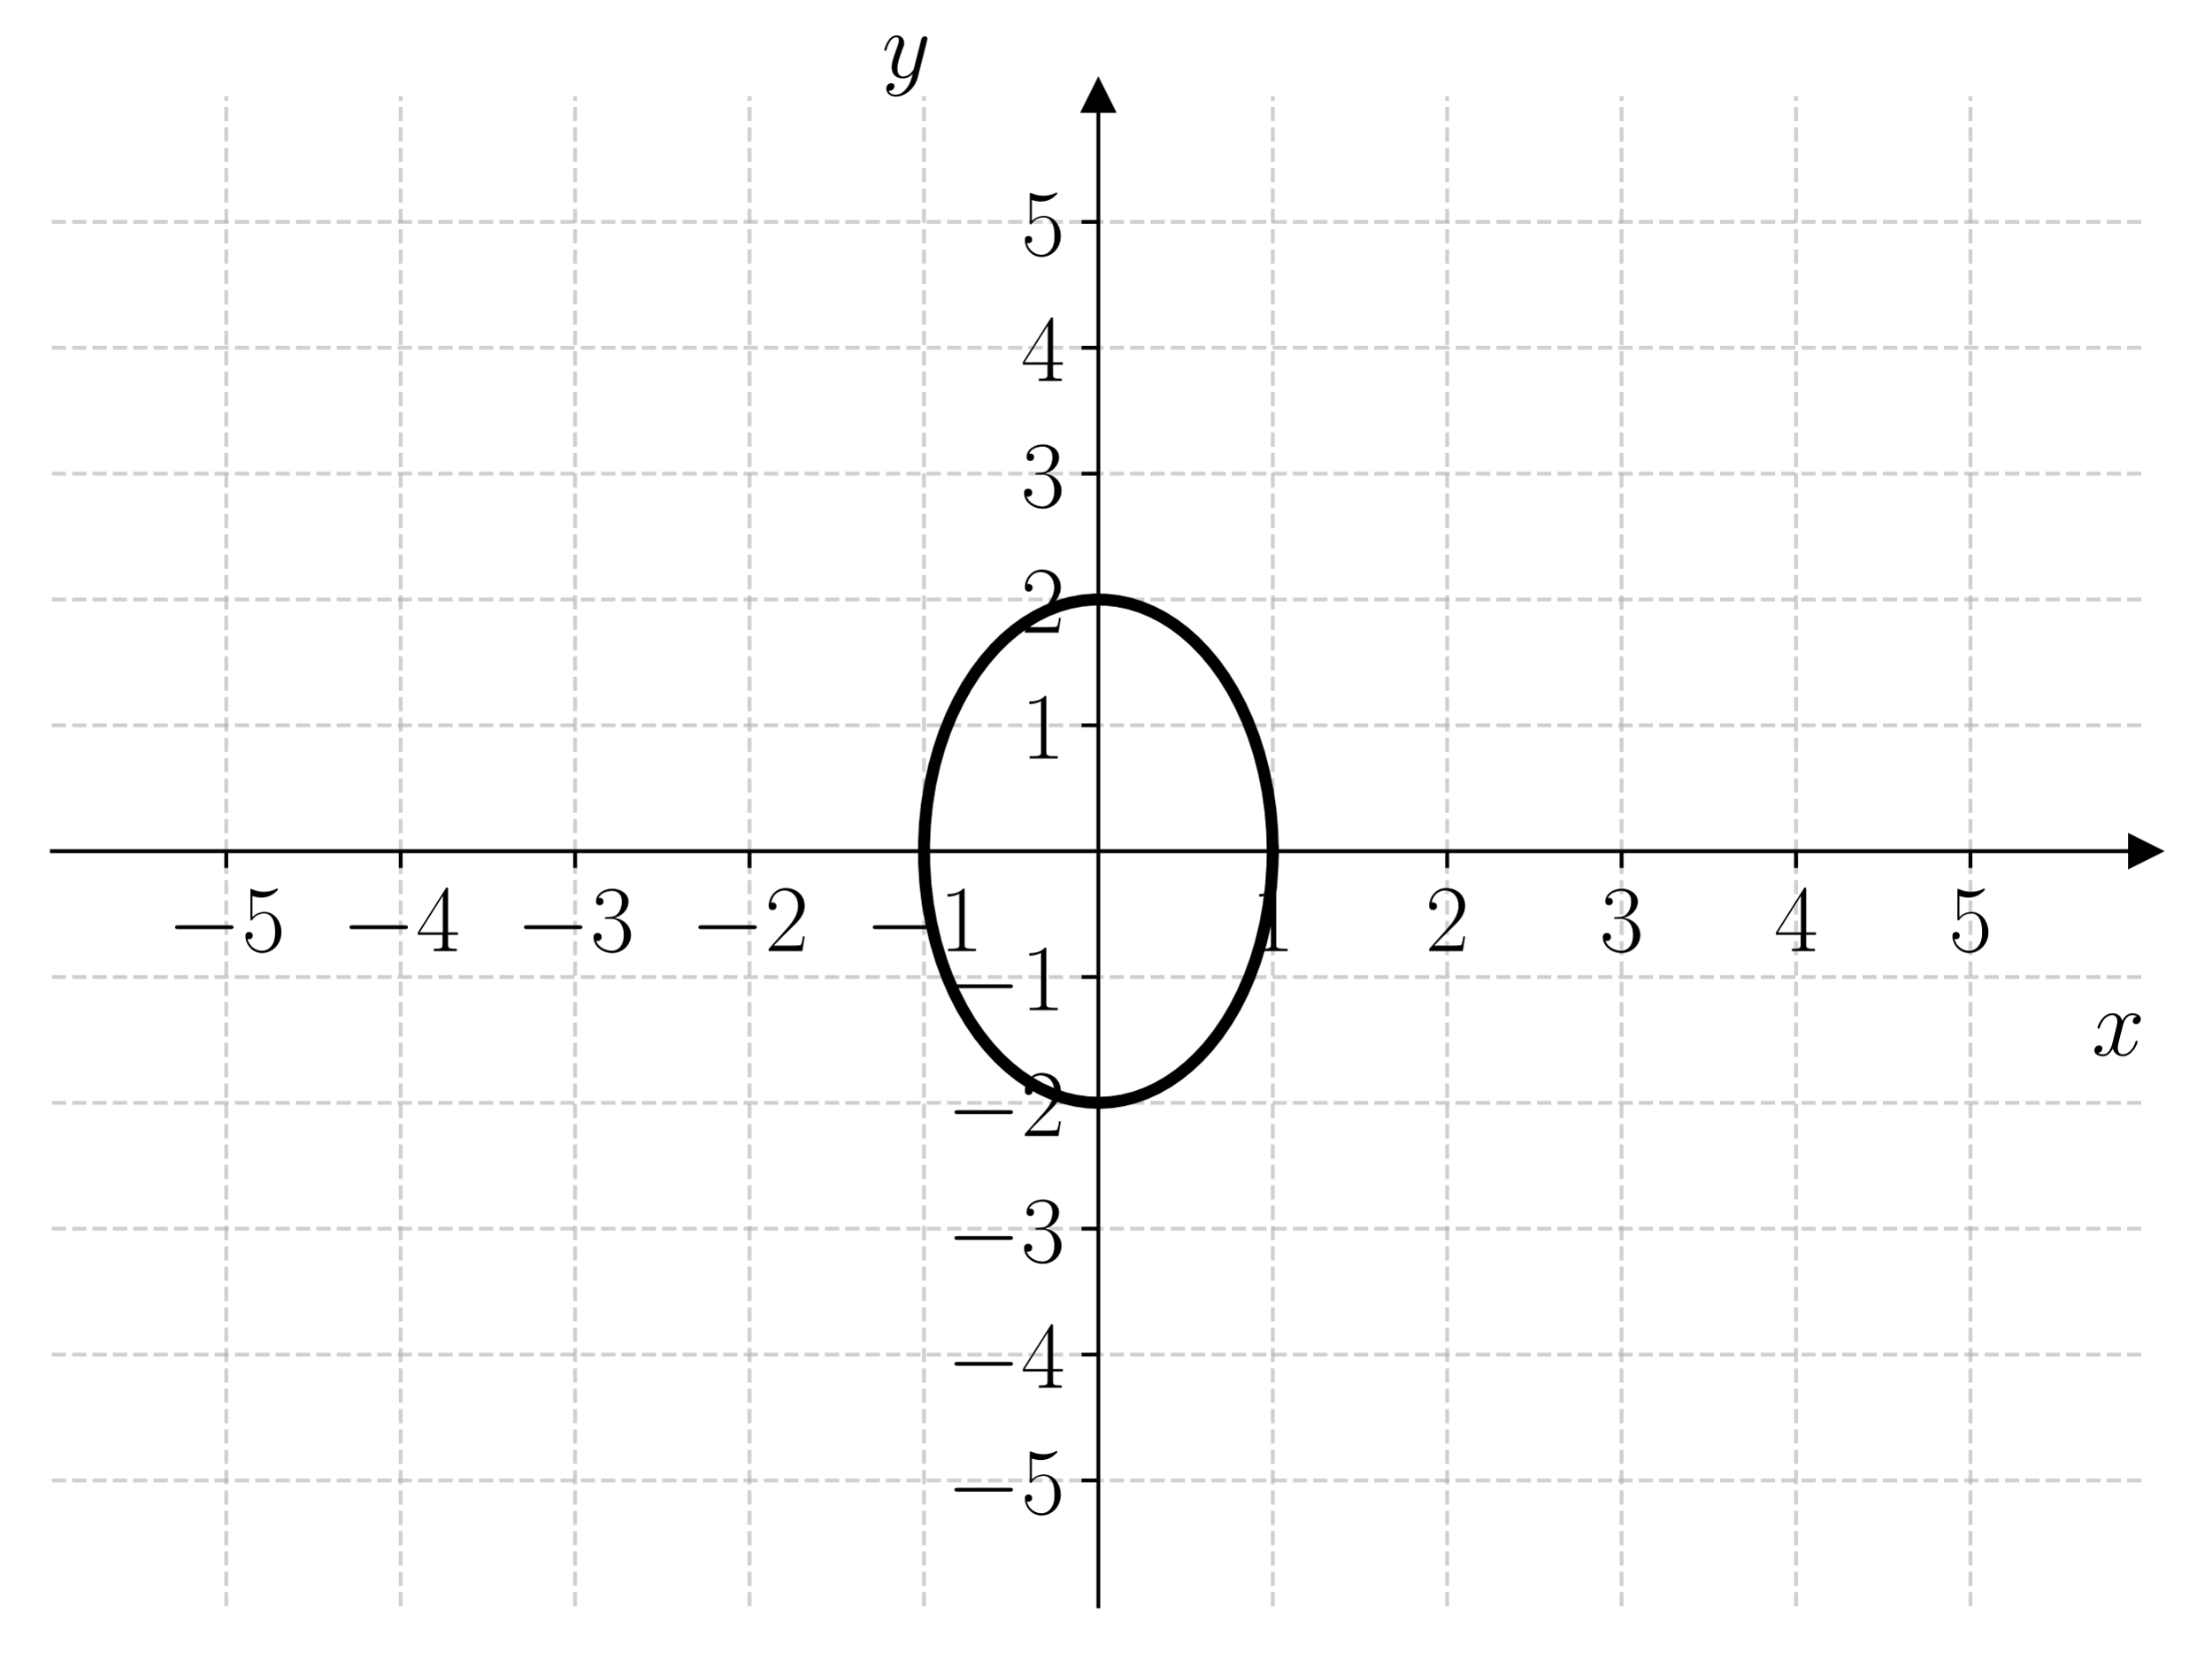
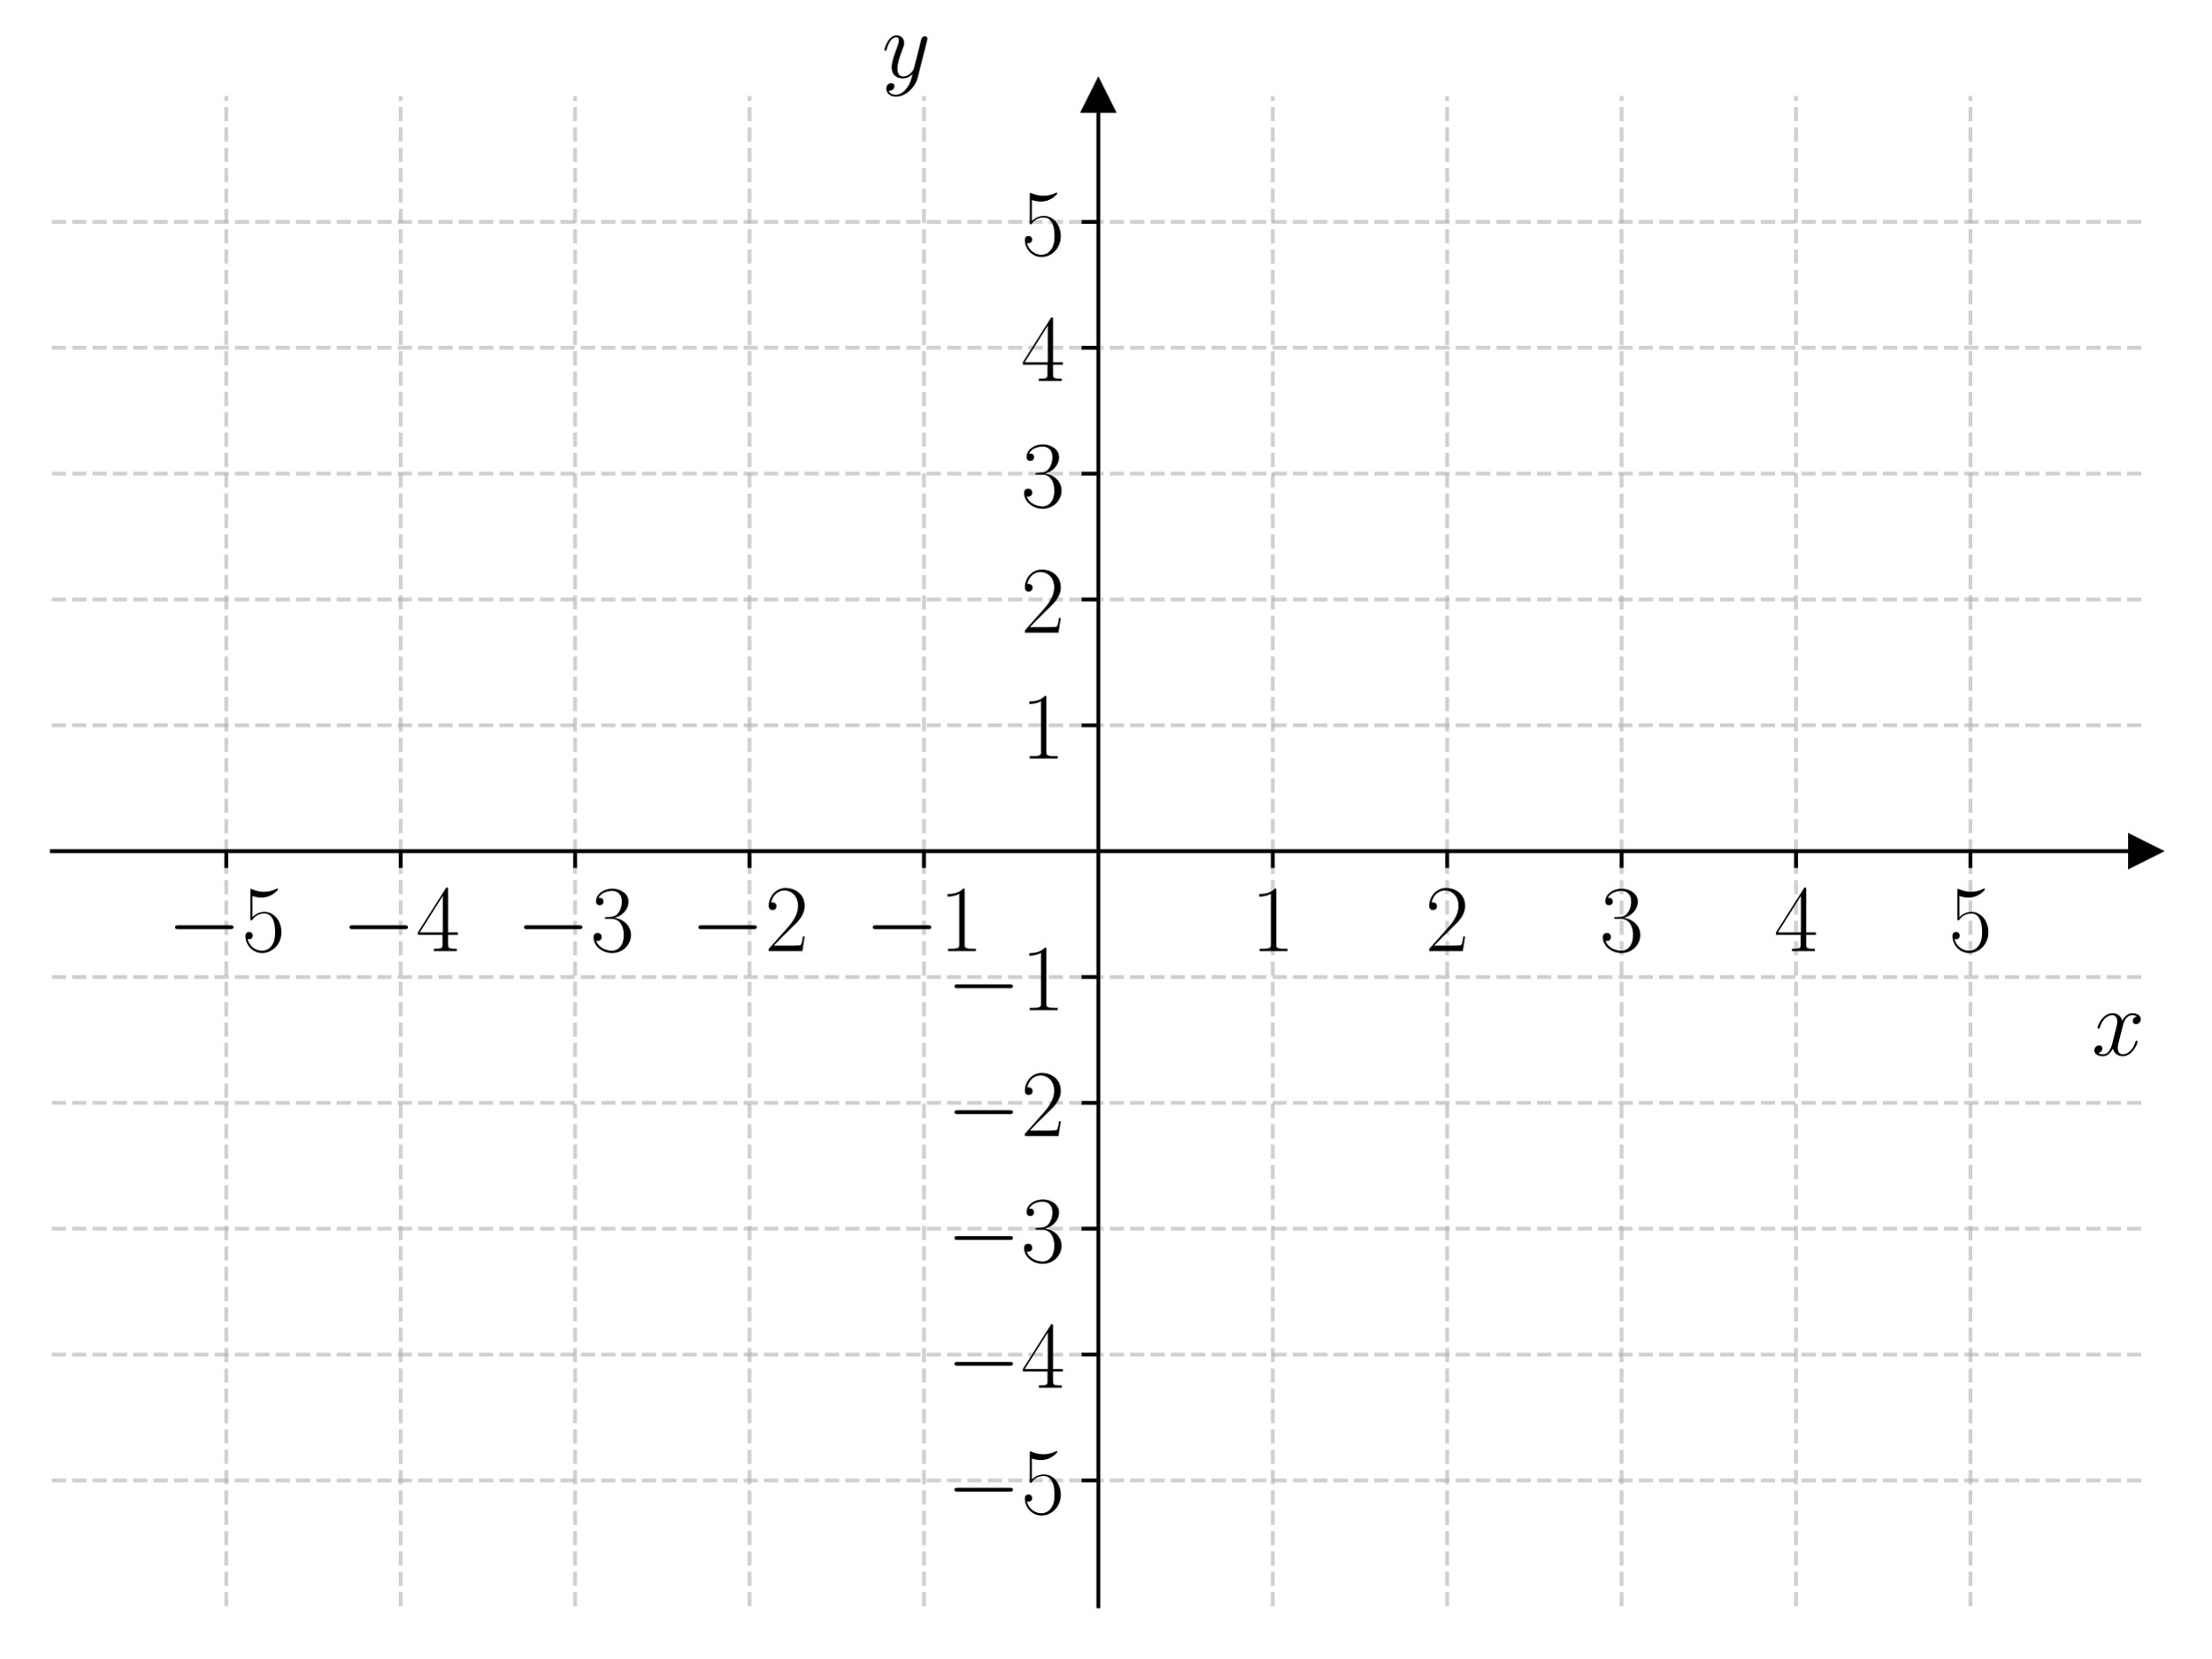
<svg xmlns="http://www.w3.org/2000/svg" xmlns:xlink="http://www.w3.org/1999/xlink" width="460.8pt" height="345.6pt" viewBox="0 0 460.8 345.6" version="1.1">
  <defs>
    <style type="text/css">*{stroke-linejoin: round; stroke-linecap: butt}</style>
  </defs>
  <g id="figure_1">
    <g id="patch_1">
      <path d="M 0 345.6  L 460.8 345.6  L 460.8 0  L 0 0  L 0 345.6  z " style="fill: none" />
    </g>
    <g id="axes_1">
      <g id="patch_2">
        <path d="M 10.8 334.8  L 447 334.8  L 447 20.016  L 10.8 20.016  L 10.8 334.8  z " style="fill: none" />
      </g>
      <g id="matplotlib.axis_1">
        <g id="xtick_1">
          <g id="line2d_1">
-             <path d="M 47.15 334.8  L 47.15 20.016  " clip-path="url(#p0ecc782fe0)" style="fill: none; stroke-dasharray: 2.96,1.28; stroke-dashoffset: 0; stroke: #b0b0b0; stroke-opacity: 0.6; stroke-width: 0.8" />
+             <path d="M 47.15 334.8  L 47.15 20.016  " clip-path="url(#p561e8c4ca5)" style="fill: none; stroke-dasharray: 2.96,1.28; stroke-dashoffset: 0; stroke: #b0b0b0; stroke-opacity: 0.6; stroke-width: 0.8" />
          </g>
          <g id="line2d_2">
            <defs>
-               <path id="mf3e8df7577" d="M 0 0  L 0 3.5  " style="stroke: #000000; stroke-width: 0.8" />
+               <path id="mb0dacc0540" d="M 0 0  L 0 3.5  " style="stroke: #000000; stroke-width: 0.8" />
            </defs>
            <g>
-               <use xlink:href="#mf3e8df7577" x="47.15" y="177.408" style="stroke: #000000; stroke-width: 0.8" />
+               <use xlink:href="#mb0dacc0540" x="47.15" y="177.408" style="stroke: #000000; stroke-width: 0.8" />
            </g>
          </g>
          <g id="text_1">
            <g transform="translate(34.83221 198.2452) scale(0.2 -0.2)">
              <defs>
                <path id="CMSY10-0" d="M 4218 1472  C 4326 1472 4442 1472 4442 1600  C 4442 1728 4326 1728 4218 1728  L 755 1728  C 646 1728 531 1728 531 1600  C 531 1472 646 1472 755 1472  L 4218 1472  z " transform="scale(0.015625)" />
                <path id="CMR17-35" d="M 730 3692  C 794 3666 1056 3584 1325 3584  C 1920 3584 2246 3911 2432 4100  C 2432 4157 2432 4192 2394 4192  C 2387 4192 2374 4192 2323 4163  C 2099 4058 1837 3973 1517 3973  C 1325 3973 1037 3999 723 4139  C 653 4171 640 4171 634 4171  C 602 4171 595 4164 595 4037  L 595 2203  C 595 2089 595 2057 659 2057  C 691 2057 704 2070 736 2114  C 941 2401 1222 2522 1542 2522  C 1766 2522 2246 2382 2246 1289  C 2246 1085 2246 715 2054 421  C 1894 159 1645 25 1370 25  C 947 25 518 320 403 814  C 429 807 480 795 506 795  C 589 795 749 840 749 1038  C 749 1210 627 1280 506 1280  C 358 1280 262 1190 262 1011  C 262 454 704 -128 1382 -128  C 2042 -128 2669 440 2669 1264  C 2669 2030 2170 2624 1549 2624  C 1222 2624 947 2503 730 2274  L 730 3692  z " transform="scale(0.015625)" />
              </defs>
              <use xlink:href="#CMSY10-0" transform="scale(0.996264)" />
              <use xlink:href="#CMR17-35" transform="translate(77.48747 0) scale(0.996264)" />
            </g>
          </g>
        </g>
        <g id="xtick_2">
          <g id="line2d_3">
-             <path d="M 83.5 334.8  L 83.5 20.016  " clip-path="url(#p0ecc782fe0)" style="fill: none; stroke-dasharray: 2.96,1.28; stroke-dashoffset: 0; stroke: #b0b0b0; stroke-opacity: 0.6; stroke-width: 0.8" />
+             <path d="M 83.5 334.8  L 83.5 20.016  " clip-path="url(#p561e8c4ca5)" style="fill: none; stroke-dasharray: 2.96,1.28; stroke-dashoffset: 0; stroke: #b0b0b0; stroke-opacity: 0.6; stroke-width: 0.8" />
          </g>
          <g id="line2d_4">
            <g>
-               <use xlink:href="#mf3e8df7577" x="83.5" y="177.408" style="stroke: #000000; stroke-width: 0.8" />
+               <use xlink:href="#mb0dacc0540" x="83.5" y="177.408" style="stroke: #000000; stroke-width: 0.8" />
            </g>
          </g>
          <g id="text_2">
            <g transform="translate(71.18221 198.2452) scale(0.2 -0.2)">
              <defs>
                <path id="CMR17-34" d="M 2150 4122  C 2150 4256 2144 4256 2029 4256  L 128 1254  L 128 1088  L 1779 1088  L 1779 457  C 1779 224 1766 160 1318 160  L 1197 160  L 1197 0  C 1402 0 1747 0 1965 0  C 2182 0 2528 0 2733 0  L 2733 160  L 2611 160  C 2163 160 2150 224 2150 457  L 2150 1088  L 2803 1088  L 2803 1254  L 2150 1254  L 2150 4122  z M 1798 3703  L 1798 1254  L 256 1254  L 1798 3703  z " transform="scale(0.015625)" />
              </defs>
              <use xlink:href="#CMSY10-0" transform="scale(0.996264)" />
              <use xlink:href="#CMR17-34" transform="translate(77.48747 0) scale(0.996264)" />
            </g>
          </g>
        </g>
        <g id="xtick_3">
          <g id="line2d_5">
-             <path d="M 119.85 334.8  L 119.85 20.016  " clip-path="url(#p0ecc782fe0)" style="fill: none; stroke-dasharray: 2.96,1.28; stroke-dashoffset: 0; stroke: #b0b0b0; stroke-opacity: 0.6; stroke-width: 0.8" />
+             <path d="M 119.85 334.8  L 119.85 20.016  " clip-path="url(#p561e8c4ca5)" style="fill: none; stroke-dasharray: 2.96,1.28; stroke-dashoffset: 0; stroke: #b0b0b0; stroke-opacity: 0.6; stroke-width: 0.8" />
          </g>
          <g id="line2d_6">
            <g>
-               <use xlink:href="#mf3e8df7577" x="119.85" y="177.408" style="stroke: #000000; stroke-width: 0.8" />
+               <use xlink:href="#mb0dacc0540" x="119.85" y="177.408" style="stroke: #000000; stroke-width: 0.8" />
            </g>
          </g>
          <g id="text_3">
            <g transform="translate(107.5322 198.2452) scale(0.2 -0.2)">
              <defs>
                <path id="CMR17-33" d="M 1414 2157  C 1984 2157 2234 1662 2234 1090  C 2234 320 1824 25 1453 25  C 1114 25 563 194 390 693  C 422 680 454 680 486 680  C 640 680 755 782 755 948  C 755 1133 614 1216 486 1216  C 378 1216 211 1165 211 926  C 211 335 787 -128 1466 -128  C 2176 -128 2720 430 2720 1085  C 2720 1707 2208 2157 1600 2227  C 2086 2328 2554 2756 2554 3329  C 2554 3820 2048 4179 1472 4179  C 890 4179 378 3829 378 3329  C 378 3110 544 3072 627 3072  C 762 3072 877 3155 877 3321  C 877 3486 762 3569 627 3569  C 602 3569 570 3569 544 3557  C 730 3959 1235 4032 1459 4032  C 1683 4032 2106 3925 2106 3320  C 2106 3143 2080 2828 1862 2550  C 1670 2304 1453 2304 1242 2284  C 1210 2284 1062 2269 1037 2269  C 992 2263 966 2257 966 2208  C 966 2163 973 2157 1101 2157  L 1414 2157  z " transform="scale(0.015625)" />
              </defs>
              <use xlink:href="#CMSY10-0" transform="scale(0.996264)" />
              <use xlink:href="#CMR17-33" transform="translate(77.48747 0) scale(0.996264)" />
            </g>
          </g>
        </g>
        <g id="xtick_4">
          <g id="line2d_7">
-             <path d="M 156.2 334.8  L 156.2 20.016  " clip-path="url(#p0ecc782fe0)" style="fill: none; stroke-dasharray: 2.96,1.28; stroke-dashoffset: 0; stroke: #b0b0b0; stroke-opacity: 0.6; stroke-width: 0.8" />
+             <path d="M 156.2 334.8  L 156.2 20.016  " clip-path="url(#p561e8c4ca5)" style="fill: none; stroke-dasharray: 2.96,1.28; stroke-dashoffset: 0; stroke: #b0b0b0; stroke-opacity: 0.6; stroke-width: 0.8" />
          </g>
          <g id="line2d_8">
            <g>
-               <use xlink:href="#mf3e8df7577" x="156.2" y="177.408" style="stroke: #000000; stroke-width: 0.8" />
+               <use xlink:href="#mb0dacc0540" x="156.2" y="177.408" style="stroke: #000000; stroke-width: 0.8" />
            </g>
          </g>
          <g id="text_4">
            <g transform="translate(143.8822 198.2452) scale(0.2 -0.2)">
              <defs>
                <path id="CMR17-32" d="M 2669 989  L 2554 989  C 2490 536 2438 459 2413 420  C 2381 369 1920 369 1830 369  L 602 369  C 832 619 1280 1072 1824 1597  C 2214 1967 2669 2402 2669 3035  C 2669 3790 2067 4224 1395 4224  C 691 4224 262 3604 262 3030  C 262 2780 448 2748 525 2748  C 589 2748 781 2787 781 3010  C 781 3207 614 3264 525 3264  C 486 3264 448 3258 422 3245  C 544 3790 915 4058 1306 4058  C 1862 4058 2227 3617 2227 3035  C 2227 2479 1901 2000 1536 1584  L 262 146  L 262 0  L 2515 0  L 2669 989  z " transform="scale(0.015625)" />
              </defs>
              <use xlink:href="#CMSY10-0" transform="scale(0.996264)" />
              <use xlink:href="#CMR17-32" transform="translate(77.48747 0) scale(0.996264)" />
            </g>
          </g>
        </g>
        <g id="xtick_5">
          <g id="line2d_9">
-             <path d="M 192.55 334.8  L 192.55 20.016  " clip-path="url(#p0ecc782fe0)" style="fill: none; stroke-dasharray: 2.96,1.28; stroke-dashoffset: 0; stroke: #b0b0b0; stroke-opacity: 0.6; stroke-width: 0.8" />
+             <path d="M 192.55 334.8  L 192.55 20.016  " clip-path="url(#p561e8c4ca5)" style="fill: none; stroke-dasharray: 2.96,1.28; stroke-dashoffset: 0; stroke: #b0b0b0; stroke-opacity: 0.6; stroke-width: 0.8" />
          </g>
          <g id="line2d_10">
            <g>
-               <use xlink:href="#mf3e8df7577" x="192.55" y="177.408" style="stroke: #000000; stroke-width: 0.8" />
+               <use xlink:href="#mb0dacc0540" x="192.55" y="177.408" style="stroke: #000000; stroke-width: 0.8" />
            </g>
          </g>
          <g id="text_5">
            <g transform="translate(180.2322 198.2452) scale(0.2 -0.2)">
              <defs>
                <path id="CMR17-31" d="M 1702 4058  C 1702 4192 1696 4192 1606 4192  C 1357 3916 979 3827 621 3827  C 602 3827 570 3827 563 3808  C 557 3795 557 3782 557 3648  C 755 3648 1088 3686 1344 3839  L 1344 461  C 1344 236 1331 160 781 160  L 589 160  L 589 0  C 896 0 1216 0 1523 0  C 1830 0 2150 0 2458 0  L 2458 160  L 2266 160  C 1715 160 1702 230 1702 458  L 1702 4058  z " transform="scale(0.015625)" />
              </defs>
              <use xlink:href="#CMSY10-0" transform="scale(0.996264)" />
              <use xlink:href="#CMR17-31" transform="translate(77.48747 0) scale(0.996264)" />
            </g>
          </g>
        </g>
        <g id="xtick_6">
          <g id="line2d_11">
-             <path d="M 265.25 334.8  L 265.25 20.016  " clip-path="url(#p0ecc782fe0)" style="fill: none; stroke-dasharray: 2.96,1.28; stroke-dashoffset: 0; stroke: #b0b0b0; stroke-opacity: 0.6; stroke-width: 0.8" />
+             <path d="M 265.25 334.8  L 265.25 20.016  " clip-path="url(#p561e8c4ca5)" style="fill: none; stroke-dasharray: 2.96,1.28; stroke-dashoffset: 0; stroke: #b0b0b0; stroke-opacity: 0.6; stroke-width: 0.8" />
          </g>
          <g id="line2d_12">
            <g>
-               <use xlink:href="#mf3e8df7577" x="265.25" y="177.408" style="stroke: #000000; stroke-width: 0.8" />
+               <use xlink:href="#mb0dacc0540" x="265.25" y="177.408" style="stroke: #000000; stroke-width: 0.8" />
            </g>
          </g>
          <g id="text_6">
            <g transform="translate(260.681 198.2452) scale(0.2 -0.2)">
              <use xlink:href="#CMR17-31" transform="scale(0.996264)" />
            </g>
          </g>
        </g>
        <g id="xtick_7">
          <g id="line2d_13">
-             <path d="M 301.6 334.8  L 301.6 20.016  " clip-path="url(#p0ecc782fe0)" style="fill: none; stroke-dasharray: 2.96,1.28; stroke-dashoffset: 0; stroke: #b0b0b0; stroke-opacity: 0.6; stroke-width: 0.8" />
+             <path d="M 301.6 334.8  L 301.6 20.016  " clip-path="url(#p561e8c4ca5)" style="fill: none; stroke-dasharray: 2.96,1.28; stroke-dashoffset: 0; stroke: #b0b0b0; stroke-opacity: 0.6; stroke-width: 0.8" />
          </g>
          <g id="line2d_14">
            <g>
-               <use xlink:href="#mf3e8df7577" x="301.6" y="177.408" style="stroke: #000000; stroke-width: 0.8" />
+               <use xlink:href="#mb0dacc0540" x="301.6" y="177.408" style="stroke: #000000; stroke-width: 0.8" />
            </g>
          </g>
          <g id="text_7">
            <g transform="translate(297.031 198.2452) scale(0.2 -0.2)">
              <use xlink:href="#CMR17-32" transform="scale(0.996264)" />
            </g>
          </g>
        </g>
        <g id="xtick_8">
          <g id="line2d_15">
-             <path d="M 337.95 334.8  L 337.95 20.016  " clip-path="url(#p0ecc782fe0)" style="fill: none; stroke-dasharray: 2.96,1.28; stroke-dashoffset: 0; stroke: #b0b0b0; stroke-opacity: 0.6; stroke-width: 0.8" />
+             <path d="M 337.95 334.8  L 337.95 20.016  " clip-path="url(#p561e8c4ca5)" style="fill: none; stroke-dasharray: 2.96,1.28; stroke-dashoffset: 0; stroke: #b0b0b0; stroke-opacity: 0.6; stroke-width: 0.8" />
          </g>
          <g id="line2d_16">
            <g>
-               <use xlink:href="#mf3e8df7577" x="337.95" y="177.408" style="stroke: #000000; stroke-width: 0.8" />
+               <use xlink:href="#mb0dacc0540" x="337.95" y="177.408" style="stroke: #000000; stroke-width: 0.8" />
            </g>
          </g>
          <g id="text_8">
            <g transform="translate(333.381 198.2452) scale(0.2 -0.2)">
              <use xlink:href="#CMR17-33" transform="scale(0.996264)" />
            </g>
          </g>
        </g>
        <g id="xtick_9">
          <g id="line2d_17">
-             <path d="M 374.3 334.8  L 374.3 20.016  " clip-path="url(#p0ecc782fe0)" style="fill: none; stroke-dasharray: 2.96,1.28; stroke-dashoffset: 0; stroke: #b0b0b0; stroke-opacity: 0.6; stroke-width: 0.8" />
+             <path d="M 374.3 334.8  L 374.3 20.016  " clip-path="url(#p561e8c4ca5)" style="fill: none; stroke-dasharray: 2.96,1.28; stroke-dashoffset: 0; stroke: #b0b0b0; stroke-opacity: 0.6; stroke-width: 0.8" />
          </g>
          <g id="line2d_18">
            <g>
-               <use xlink:href="#mf3e8df7577" x="374.3" y="177.408" style="stroke: #000000; stroke-width: 0.8" />
+               <use xlink:href="#mb0dacc0540" x="374.3" y="177.408" style="stroke: #000000; stroke-width: 0.8" />
            </g>
          </g>
          <g id="text_9">
            <g transform="translate(369.731 198.2452) scale(0.2 -0.2)">
              <use xlink:href="#CMR17-34" transform="scale(0.996264)" />
            </g>
          </g>
        </g>
        <g id="xtick_10">
          <g id="line2d_19">
-             <path d="M 410.65 334.8  L 410.65 20.016  " clip-path="url(#p0ecc782fe0)" style="fill: none; stroke-dasharray: 2.96,1.28; stroke-dashoffset: 0; stroke: #b0b0b0; stroke-opacity: 0.6; stroke-width: 0.8" />
+             <path d="M 410.65 334.8  L 410.65 20.016  " clip-path="url(#p561e8c4ca5)" style="fill: none; stroke-dasharray: 2.96,1.28; stroke-dashoffset: 0; stroke: #b0b0b0; stroke-opacity: 0.6; stroke-width: 0.8" />
          </g>
          <g id="line2d_20">
            <g>
-               <use xlink:href="#mf3e8df7577" x="410.65" y="177.408" style="stroke: #000000; stroke-width: 0.8" />
+               <use xlink:href="#mb0dacc0540" x="410.65" y="177.408" style="stroke: #000000; stroke-width: 0.8" />
            </g>
          </g>
          <g id="text_10">
            <g transform="translate(406.081 198.2452) scale(0.2 -0.2)">
              <use xlink:href="#CMR17-35" transform="scale(0.996264)" />
            </g>
          </g>
        </g>
        <g id="text_11">
          <g transform="translate(435.9132 219.9578) scale(0.2 -0.2)">
            <defs>
              <path id="CMMI12-78" d="M 3034 2606  C 2829 2567 2752 2414 2752 2293  C 2752 2139 2874 2088 2963 2088  C 3155 2088 3290 2254 3290 2427  C 3290 2695 2982 2816 2714 2816  C 2323 2816 2106 2433 2048 2312  C 1901 2816 1504 2816 1389 2816  C 736 2816 390 1980 390 1839  C 390 1814 416 1782 461 1782  C 512 1782 525 1820 538 1846  C 755 2555 1184 2689 1370 2689  C 1658 2689 1715 2420 1715 2267  C 1715 2127 1677 1980 1600 1673  L 1382 798  C 1286 415 1101 64 762 64  C 730 64 570 64 435 147  C 666 192 717 383 717 460  C 717 588 621 664 499 664  C 346 664 179 530 179 326  C 179 57 480 -64 755 -64  C 1062 -64 1280 179 1414 441  C 1517 64 1837 -64 2074 -64  C 2726 -64 3072 773 3072 913  C 3072 945 3046 971 3008 971  C 2950 971 2944 939 2925 888  C 2752 326 2381 64 2093 64  C 1869 64 1747 230 1747 492  C 1747 632 1773 734 1875 1156  L 2099 2024  C 2195 2408 2413 2689 2707 2689  C 2720 2689 2899 2689 3034 2606  z " transform="scale(0.015625)" />
            </defs>
            <use xlink:href="#CMMI12-78" transform="scale(0.996264)" />
          </g>
        </g>
      </g>
      <g id="matplotlib.axis_2">
        <g id="ytick_1">
          <g id="line2d_21">
-             <path d="M 10.8 308.568  L 447 308.568  " clip-path="url(#p0ecc782fe0)" style="fill: none; stroke-dasharray: 2.96,1.28; stroke-dashoffset: 0; stroke: #b0b0b0; stroke-opacity: 0.6; stroke-width: 0.8" />
+             <path d="M 10.8 308.568  L 447 308.568  " clip-path="url(#p561e8c4ca5)" style="fill: none; stroke-dasharray: 2.96,1.28; stroke-dashoffset: 0; stroke: #b0b0b0; stroke-opacity: 0.6; stroke-width: 0.8" />
          </g>
          <g id="line2d_22">
            <defs>
-               <path id="m069ac19076" d="M 0 0  L -3.5 0  " style="stroke: #000000; stroke-width: 0.8" />
+               <path id="m3b361194d6" d="M 0 0  L -3.5 0  " style="stroke: #000000; stroke-width: 0.8" />
            </defs>
            <g>
-               <use xlink:href="#m069ac19076" x="228.9" y="308.568" style="stroke: #000000; stroke-width: 0.8" />
+               <use xlink:href="#m3b361194d6" x="228.9" y="308.568" style="stroke: #000000; stroke-width: 0.8" />
            </g>
          </g>
          <g id="text_12">
            <g transform="translate(197.2644 315.4865) scale(0.2 -0.2)">
              <use xlink:href="#CMSY10-0" transform="scale(0.996264)" />
              <use xlink:href="#CMR17-35" transform="translate(77.48747 0) scale(0.996264)" />
            </g>
          </g>
        </g>
        <g id="ytick_2">
          <g id="line2d_23">
-             <path d="M 10.8 282.336  L 447 282.336  " clip-path="url(#p0ecc782fe0)" style="fill: none; stroke-dasharray: 2.96,1.28; stroke-dashoffset: 0; stroke: #b0b0b0; stroke-opacity: 0.6; stroke-width: 0.8" />
+             <path d="M 10.8 282.336  L 447 282.336  " clip-path="url(#p561e8c4ca5)" style="fill: none; stroke-dasharray: 2.96,1.28; stroke-dashoffset: 0; stroke: #b0b0b0; stroke-opacity: 0.6; stroke-width: 0.8" />
          </g>
          <g id="line2d_24">
            <g>
-               <use xlink:href="#m069ac19076" x="228.9" y="282.336" style="stroke: #000000; stroke-width: 0.8" />
+               <use xlink:href="#m3b361194d6" x="228.9" y="282.336" style="stroke: #000000; stroke-width: 0.8" />
            </g>
          </g>
          <g id="text_13">
            <g transform="translate(197.2644 289.2546) scale(0.2 -0.2)">
              <use xlink:href="#CMSY10-0" transform="scale(0.996264)" />
              <use xlink:href="#CMR17-34" transform="translate(77.48747 0) scale(0.996264)" />
            </g>
          </g>
        </g>
        <g id="ytick_3">
          <g id="line2d_25">
-             <path d="M 10.8 256.104  L 447 256.104  " clip-path="url(#p0ecc782fe0)" style="fill: none; stroke-dasharray: 2.96,1.28; stroke-dashoffset: 0; stroke: #b0b0b0; stroke-opacity: 0.6; stroke-width: 0.8" />
+             <path d="M 10.8 256.104  L 447 256.104  " clip-path="url(#p561e8c4ca5)" style="fill: none; stroke-dasharray: 2.96,1.28; stroke-dashoffset: 0; stroke: #b0b0b0; stroke-opacity: 0.6; stroke-width: 0.8" />
          </g>
          <g id="line2d_26">
            <g>
-               <use xlink:href="#m069ac19076" x="228.9" y="256.104" style="stroke: #000000; stroke-width: 0.8" />
+               <use xlink:href="#m3b361194d6" x="228.9" y="256.104" style="stroke: #000000; stroke-width: 0.8" />
            </g>
          </g>
          <g id="text_14">
            <g transform="translate(197.2644 263.0226) scale(0.2 -0.2)">
              <use xlink:href="#CMSY10-0" transform="scale(0.996264)" />
              <use xlink:href="#CMR17-33" transform="translate(77.48747 0) scale(0.996264)" />
            </g>
          </g>
        </g>
        <g id="ytick_4">
          <g id="line2d_27">
-             <path d="M 10.8 229.872  L 447 229.872  " clip-path="url(#p0ecc782fe0)" style="fill: none; stroke-dasharray: 2.96,1.28; stroke-dashoffset: 0; stroke: #b0b0b0; stroke-opacity: 0.6; stroke-width: 0.8" />
+             <path d="M 10.8 229.872  L 447 229.872  " clip-path="url(#p561e8c4ca5)" style="fill: none; stroke-dasharray: 2.96,1.28; stroke-dashoffset: 0; stroke: #b0b0b0; stroke-opacity: 0.6; stroke-width: 0.8" />
          </g>
          <g id="line2d_28">
            <g>
-               <use xlink:href="#m069ac19076" x="228.9" y="229.872" style="stroke: #000000; stroke-width: 0.8" />
+               <use xlink:href="#m3b361194d6" x="228.9" y="229.872" style="stroke: #000000; stroke-width: 0.8" />
            </g>
          </g>
          <g id="text_15">
            <g transform="translate(197.2644 236.7906) scale(0.2 -0.2)">
              <use xlink:href="#CMSY10-0" transform="scale(0.996264)" />
              <use xlink:href="#CMR17-32" transform="translate(77.48747 0) scale(0.996264)" />
            </g>
          </g>
        </g>
        <g id="ytick_5">
          <g id="line2d_29">
-             <path d="M 10.8 203.64  L 447 203.64  " clip-path="url(#p0ecc782fe0)" style="fill: none; stroke-dasharray: 2.96,1.28; stroke-dashoffset: 0; stroke: #b0b0b0; stroke-opacity: 0.6; stroke-width: 0.8" />
+             <path d="M 10.8 203.64  L 447 203.64  " clip-path="url(#p561e8c4ca5)" style="fill: none; stroke-dasharray: 2.96,1.28; stroke-dashoffset: 0; stroke: #b0b0b0; stroke-opacity: 0.6; stroke-width: 0.8" />
          </g>
          <g id="line2d_30">
            <g>
-               <use xlink:href="#m069ac19076" x="228.9" y="203.64" style="stroke: #000000; stroke-width: 0.8" />
+               <use xlink:href="#m3b361194d6" x="228.9" y="203.64" style="stroke: #000000; stroke-width: 0.8" />
            </g>
          </g>
          <g id="text_16">
            <g transform="translate(197.2644 210.5586) scale(0.2 -0.2)">
              <use xlink:href="#CMSY10-0" transform="scale(0.996264)" />
              <use xlink:href="#CMR17-31" transform="translate(77.48747 0) scale(0.996264)" />
            </g>
          </g>
        </g>
        <g id="ytick_6">
          <g id="line2d_31">
-             <path d="M 10.8 151.176  L 447 151.176  " clip-path="url(#p0ecc782fe0)" style="fill: none; stroke-dasharray: 2.96,1.28; stroke-dashoffset: 0; stroke: #b0b0b0; stroke-opacity: 0.6; stroke-width: 0.8" />
+             <path d="M 10.8 151.176  L 447 151.176  " clip-path="url(#p561e8c4ca5)" style="fill: none; stroke-dasharray: 2.96,1.28; stroke-dashoffset: 0; stroke: #b0b0b0; stroke-opacity: 0.6; stroke-width: 0.8" />
          </g>
          <g id="line2d_32">
            <g>
-               <use xlink:href="#m069ac19076" x="228.9" y="151.176" style="stroke: #000000; stroke-width: 0.8" />
+               <use xlink:href="#m3b361194d6" x="228.9" y="151.176" style="stroke: #000000; stroke-width: 0.8" />
            </g>
          </g>
          <g id="text_17">
            <g transform="translate(212.7619 158.0947) scale(0.2 -0.2)">
              <use xlink:href="#CMR17-31" transform="scale(0.996264)" />
            </g>
          </g>
        </g>
        <g id="ytick_7">
          <g id="line2d_33">
-             <path d="M 10.8 124.944  L 447 124.944  " clip-path="url(#p0ecc782fe0)" style="fill: none; stroke-dasharray: 2.96,1.28; stroke-dashoffset: 0; stroke: #b0b0b0; stroke-opacity: 0.6; stroke-width: 0.8" />
+             <path d="M 10.8 124.944  L 447 124.944  " clip-path="url(#p561e8c4ca5)" style="fill: none; stroke-dasharray: 2.96,1.28; stroke-dashoffset: 0; stroke: #b0b0b0; stroke-opacity: 0.6; stroke-width: 0.8" />
          </g>
          <g id="line2d_34">
            <g>
-               <use xlink:href="#m069ac19076" x="228.9" y="124.944" style="stroke: #000000; stroke-width: 0.8" />
+               <use xlink:href="#m3b361194d6" x="228.9" y="124.944" style="stroke: #000000; stroke-width: 0.8" />
            </g>
          </g>
          <g id="text_18">
            <g transform="translate(212.7619 131.8627) scale(0.2 -0.2)">
              <use xlink:href="#CMR17-32" transform="scale(0.996264)" />
            </g>
          </g>
        </g>
        <g id="ytick_8">
          <g id="line2d_35">
-             <path d="M 10.8 98.712  L 447 98.712  " clip-path="url(#p0ecc782fe0)" style="fill: none; stroke-dasharray: 2.96,1.28; stroke-dashoffset: 0; stroke: #b0b0b0; stroke-opacity: 0.6; stroke-width: 0.8" />
+             <path d="M 10.8 98.712  L 447 98.712  " clip-path="url(#p561e8c4ca5)" style="fill: none; stroke-dasharray: 2.96,1.28; stroke-dashoffset: 0; stroke: #b0b0b0; stroke-opacity: 0.6; stroke-width: 0.8" />
          </g>
          <g id="line2d_36">
            <g>
-               <use xlink:href="#m069ac19076" x="228.9" y="98.712" style="stroke: #000000; stroke-width: 0.8" />
+               <use xlink:href="#m3b361194d6" x="228.9" y="98.712" style="stroke: #000000; stroke-width: 0.8" />
            </g>
          </g>
          <g id="text_19">
            <g transform="translate(212.7619 105.6307) scale(0.2 -0.2)">
              <use xlink:href="#CMR17-33" transform="scale(0.996264)" />
            </g>
          </g>
        </g>
        <g id="ytick_9">
          <g id="line2d_37">
-             <path d="M 10.8 72.48  L 447 72.48  " clip-path="url(#p0ecc782fe0)" style="fill: none; stroke-dasharray: 2.96,1.28; stroke-dashoffset: 0; stroke: #b0b0b0; stroke-opacity: 0.6; stroke-width: 0.8" />
+             <path d="M 10.8 72.48  L 447 72.48  " clip-path="url(#p561e8c4ca5)" style="fill: none; stroke-dasharray: 2.96,1.28; stroke-dashoffset: 0; stroke: #b0b0b0; stroke-opacity: 0.6; stroke-width: 0.8" />
          </g>
          <g id="line2d_38">
            <g>
-               <use xlink:href="#m069ac19076" x="228.9" y="72.48" style="stroke: #000000; stroke-width: 0.8" />
+               <use xlink:href="#m3b361194d6" x="228.9" y="72.48" style="stroke: #000000; stroke-width: 0.8" />
            </g>
          </g>
          <g id="text_20">
            <g transform="translate(212.7619 79.39876) scale(0.2 -0.2)">
              <use xlink:href="#CMR17-34" transform="scale(0.996264)" />
            </g>
          </g>
        </g>
        <g id="ytick_10">
          <g id="line2d_39">
-             <path d="M 10.8 46.248  L 447 46.248  " clip-path="url(#p0ecc782fe0)" style="fill: none; stroke-dasharray: 2.96,1.28; stroke-dashoffset: 0; stroke: #b0b0b0; stroke-opacity: 0.6; stroke-width: 0.8" />
+             <path d="M 10.8 46.248  L 447 46.248  " clip-path="url(#p561e8c4ca5)" style="fill: none; stroke-dasharray: 2.96,1.28; stroke-dashoffset: 0; stroke: #b0b0b0; stroke-opacity: 0.6; stroke-width: 0.8" />
          </g>
          <g id="line2d_40">
            <g>
-               <use xlink:href="#m069ac19076" x="228.9" y="46.248" style="stroke: #000000; stroke-width: 0.8" />
+               <use xlink:href="#m3b361194d6" x="228.9" y="46.248" style="stroke: #000000; stroke-width: 0.8" />
            </g>
          </g>
          <g id="text_21">
            <g transform="translate(212.7619 53.16679) scale(0.2 -0.2)">
              <use xlink:href="#CMR17-35" transform="scale(0.996264)" />
            </g>
          </g>
        </g>
        <g id="text_22">
          <g transform="translate(183.7516 16.14068) scale(0.2 -0.2)">
            <defs>
              <path id="CMMI12-79" d="M 1683 -700  C 1510 -939 1261 -1152 947 -1152  C 870 -1152 563 -1152 467 -889  C 486 -895 518 -895 531 -895  C 723 -895 851 -729 851 -582  C 851 -435 730 -384 634 -384  C 531 -384 307 -458 307 -759  C 307 -1071 582 -1286 947 -1286  C 1587 -1286 2234 -700 2413 6  L 3040 2485  C 3046 2517 3059 2556 3059 2594  C 3059 2689 2982 2753 2886 2753  C 2829 2753 2694 2727 2643 2535  L 2170 658  C 2138 543 2138 530 2086 460  C 1958 281 1747 64 1440 64  C 1082 64 1050 415 1050 588  C 1050 952 1222 1443 1395 1903  C 1466 2088 1504 2178 1504 2305  C 1504 2574 1312 2816 998 2816  C 410 2816 173 1890 173 1839  C 173 1814 198 1782 243 1782  C 301 1782 307 1807 333 1897  C 486 2433 730 2689 979 2689  C 1037 2689 1146 2689 1146 2478  C 1146 2312 1075 2127 979 1884  C 666 1047 666 837 666 683  C 666 77 1101 -64 1421 -64  C 1606 -64 1837 -6 2061 230  L 2067 224  C 1971 -147 1907 -392 1683 -700  z " transform="scale(0.015625)" />
            </defs>
            <use xlink:href="#CMMI12-79" transform="scale(0.996264)" />
          </g>
        </g>
      </g>
      <g id="line2d_41">
        <defs>
-           <path id="m5b996694b0" d="M 3 0  L -3 -3  L -3 3  z " style="stroke: #000000; stroke-linejoin: miter" />
+           <path id="m489aa886af" d="M 3 0  L -3 -3  L -3 3  z " style="stroke: #000000; stroke-linejoin: miter" />
        </defs>
        <g>
-           <use xlink:href="#m5b996694b0" x="447" y="177.408" style="stroke: #000000; stroke-linejoin: miter" />
+           <use xlink:href="#m489aa886af" x="447" y="177.408" style="stroke: #000000; stroke-linejoin: miter" />
        </g>
      </g>
      <g id="line2d_42">
        <defs>
-           <path id="m3cb9c1d681" d="M 0 -3  L -3 3  L 3 3  z " style="stroke: #000000; stroke-linejoin: miter" />
+           <path id="mdf3600e780" d="M 0 -3  L -3 3  L 3 3  z " style="stroke: #000000; stroke-linejoin: miter" />
        </defs>
        <g>
-           <use xlink:href="#m3cb9c1d681" x="228.9" y="20.016" style="stroke: #000000; stroke-linejoin: miter" />
-         </g>
-       </g>
-       <g id="line2d_43">
-         <path d="M 265.25 177.408  L 265.134 173.224  L 264.788 169.066  L 264.212 164.961  L 263.412 160.936  L 262.392 157.015  L 261.26 153.511  L 259.953 150.137  L 258.477 146.91  L 256.841 143.85  L 255.053 140.971  L 253.123 138.291  L 251.062 135.823  L 248.88 133.58  L 246.784 131.733  L 244.607 130.095  L 242.358 128.672  L 240.048 127.472  L 237.687 126.5  L 235.285 125.76  L 232.855 125.256  L 230.407 124.989  L 227.951 124.962  L 225.5 125.174  L 223.065 125.625  L 220.656 126.311  L 218.285 127.231  L 215.962 128.38  L 213.698 129.752  L 211.504 131.342  L 209.389 133.142  L 207.363 135.145  L 205.265 137.548  L 203.296 140.168  L 201.465 142.991  L 199.784 146  L 198.26 149.18  L 196.903 152.513  L 195.72 155.981  L 194.717 159.565  L 193.84 163.557  L 193.186 167.638  L 192.76 171.78  L 192.564 175.958  L 192.6 180.146  L 192.866 184.316  L 193.363 188.442  L 194.086 192.498  L 195.031 196.457  L 196.191 200.296  L 197.448 203.71  L 198.875 206.981  L 200.466 210.092  L 202.21 213.025  L 204.1 215.765  L 206.124 218.297  L 208.272 220.606  L 210.34 222.518  L 212.492 224.223  L 214.719 225.715  L 217.011 226.987  L 219.357 228.032  L 221.747 228.846  L 224.169 229.426  L 226.613 229.768  L 229.067 229.872  L 231.521 229.736  L 233.963 229.361  L 236.381 228.749  L 238.766 227.903  L 241.105 226.826  L 243.389 225.524  L 245.606 224.003  L 247.747 222.269  L 249.803 220.33  L 251.763 218.196  L 253.782 215.655  L 255.665 212.907  L 257.404 209.966  L 258.988 206.848  L 260.408 203.57  L 261.657 200.151  L 262.729 196.608  L 263.682 192.652  L 264.413 188.6  L 264.919 184.476  L 265.194 180.307  L 265.25 177.408  L 265.25 177.408  " clip-path="url(#p0ecc782fe0)" style="fill: none; stroke: #000000; stroke-width: 2.5; stroke-linecap: square" />
+           <use xlink:href="#mdf3600e780" x="228.9" y="20.016" style="stroke: #000000; stroke-linejoin: miter" />
+         </g>
      </g>
      <g id="patch_3">
        <path d="M 228.9 334.8  L 228.9 20.016  " style="fill: none; stroke: #000000; stroke-width: 0.8; stroke-linejoin: miter; stroke-linecap: square" />
      </g>
      <g id="patch_4">
        <path d="M 447 334.8  L 447 20.016  " style="fill: none" />
      </g>
      <g id="patch_5">
        <path d="M 10.8 177.408  L 447 177.408  " style="fill: none; stroke: #000000; stroke-width: 0.8; stroke-linejoin: miter; stroke-linecap: square" />
      </g>
      <g id="patch_6">
        <path d="M 10.8 20.016  L 447 20.016  " style="fill: none" />
      </g>
    </g>
  </g>
  <defs>
-     <clipPath id="p0ecc782fe0">
+     <clipPath id="p561e8c4ca5">
      <rect x="10.8" y="20.016" width="436.2" height="314.784" />
    </clipPath>
  </defs>
</svg>
